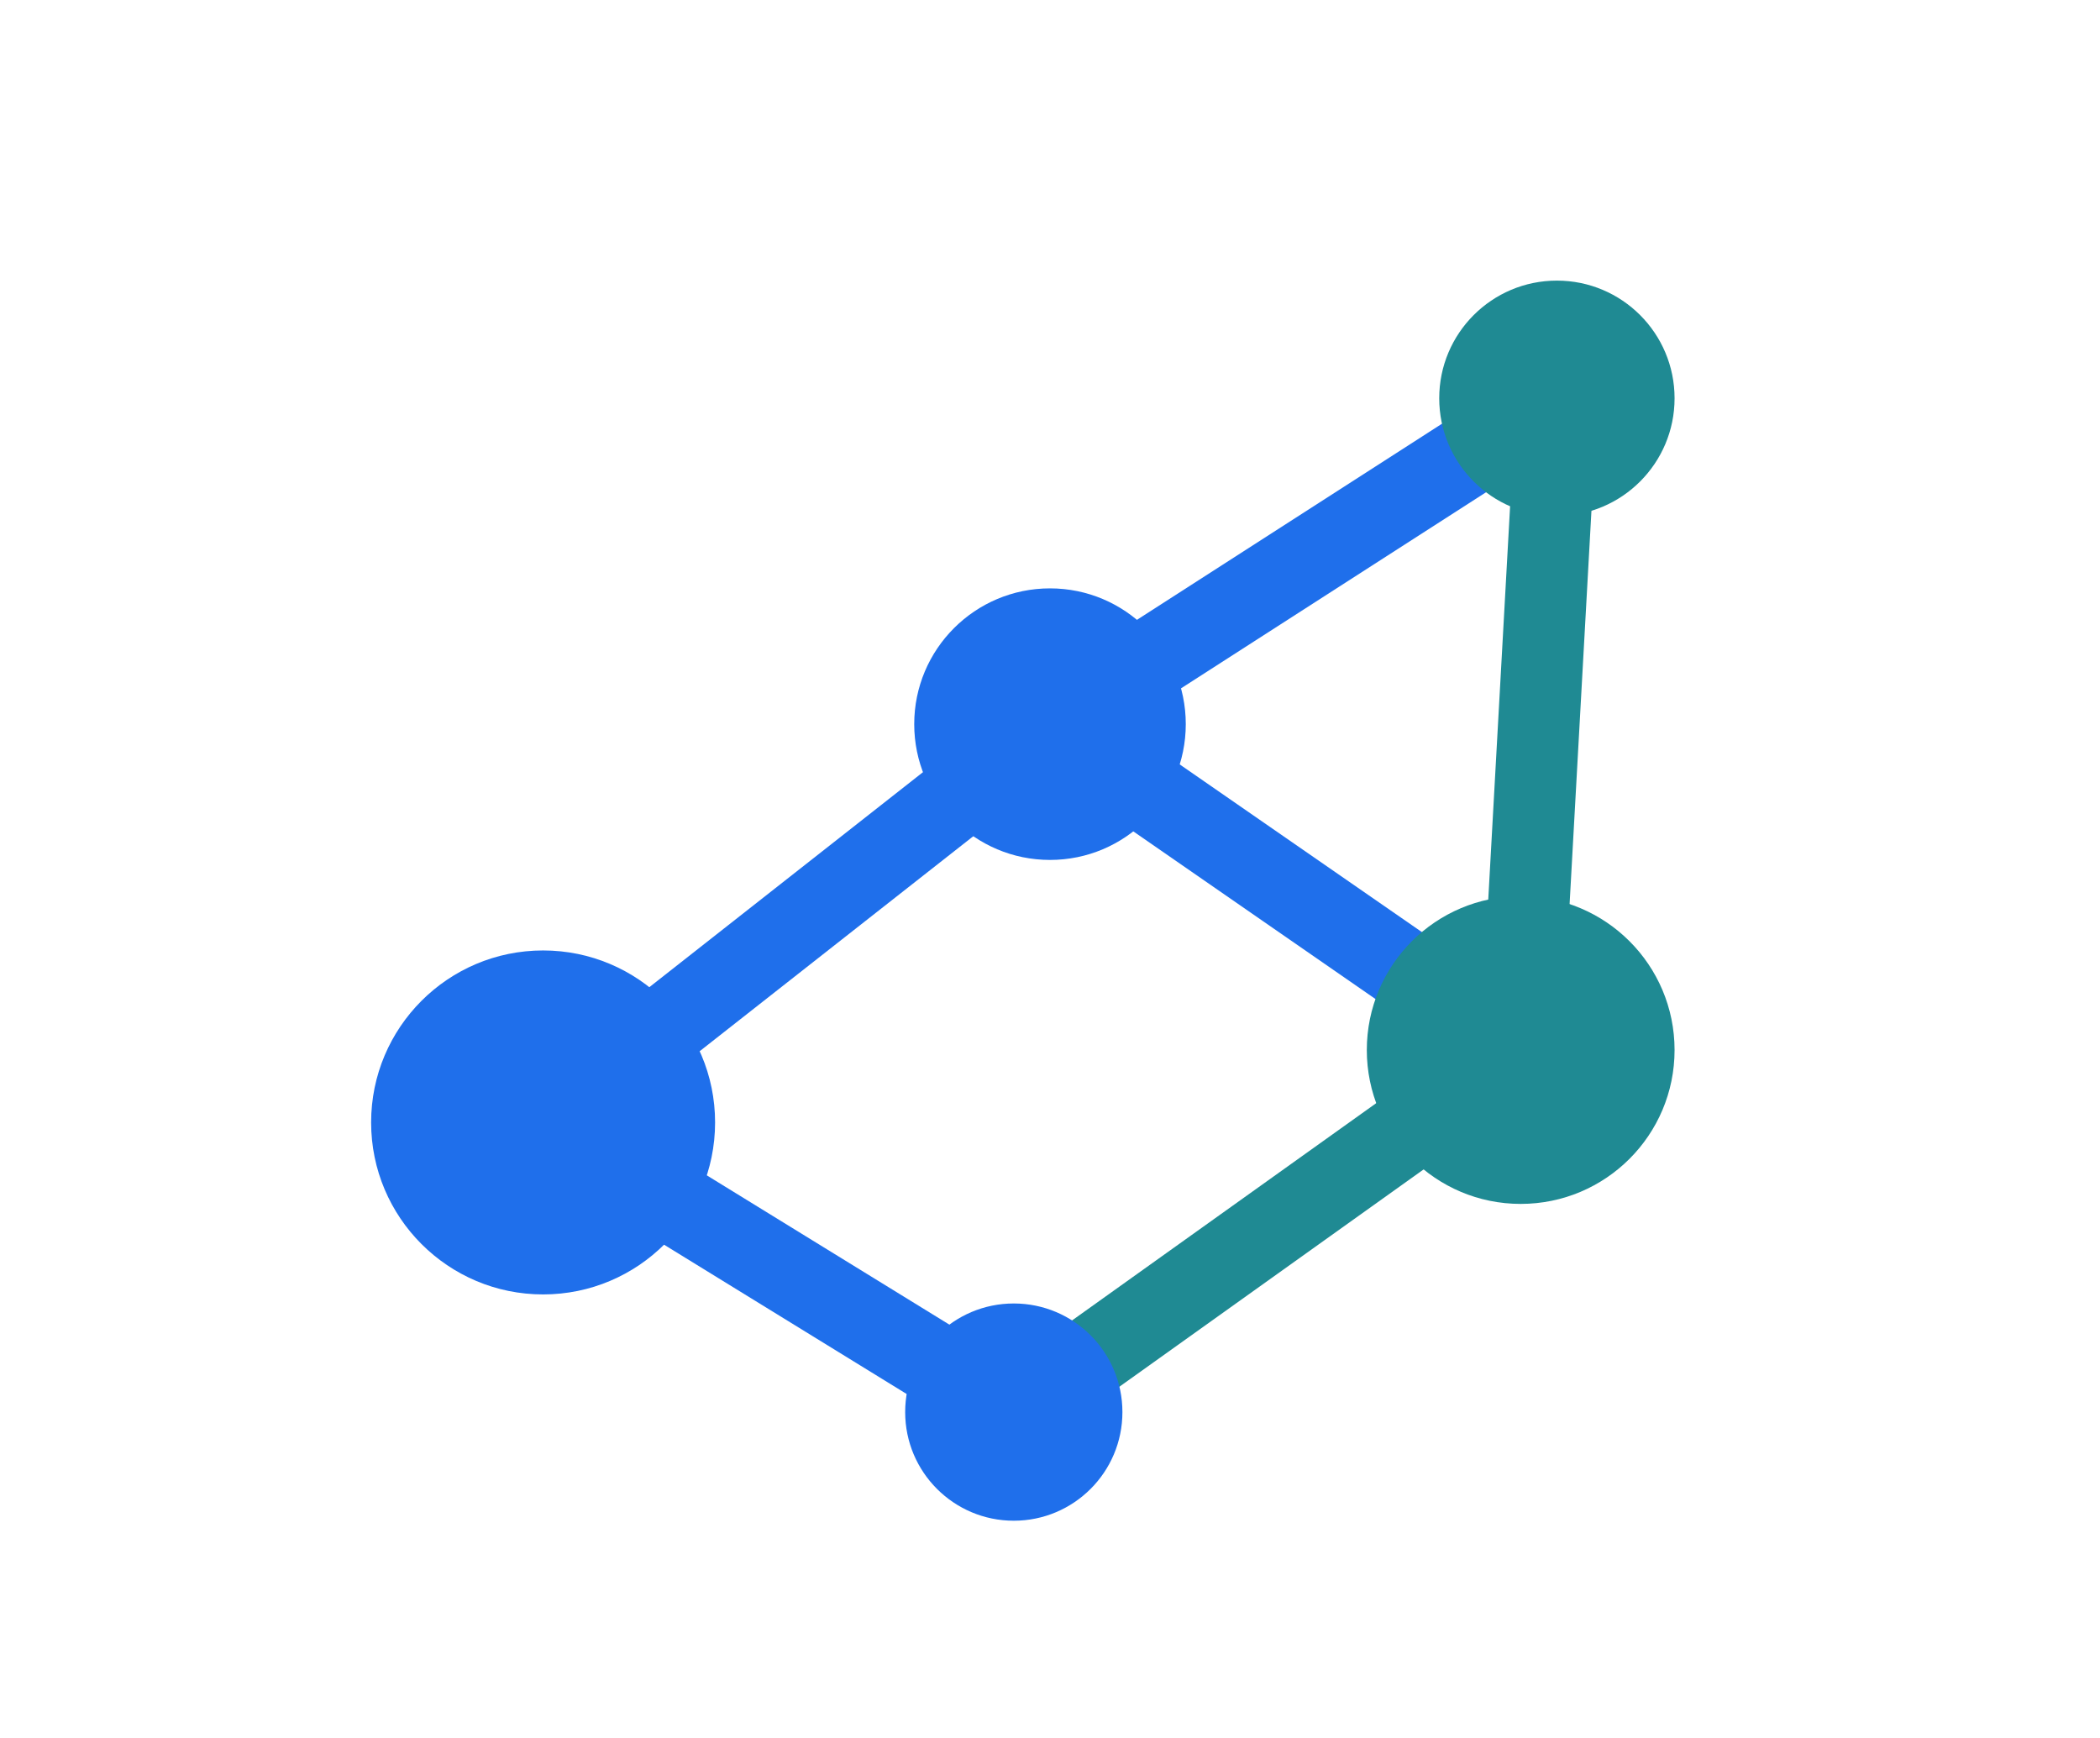
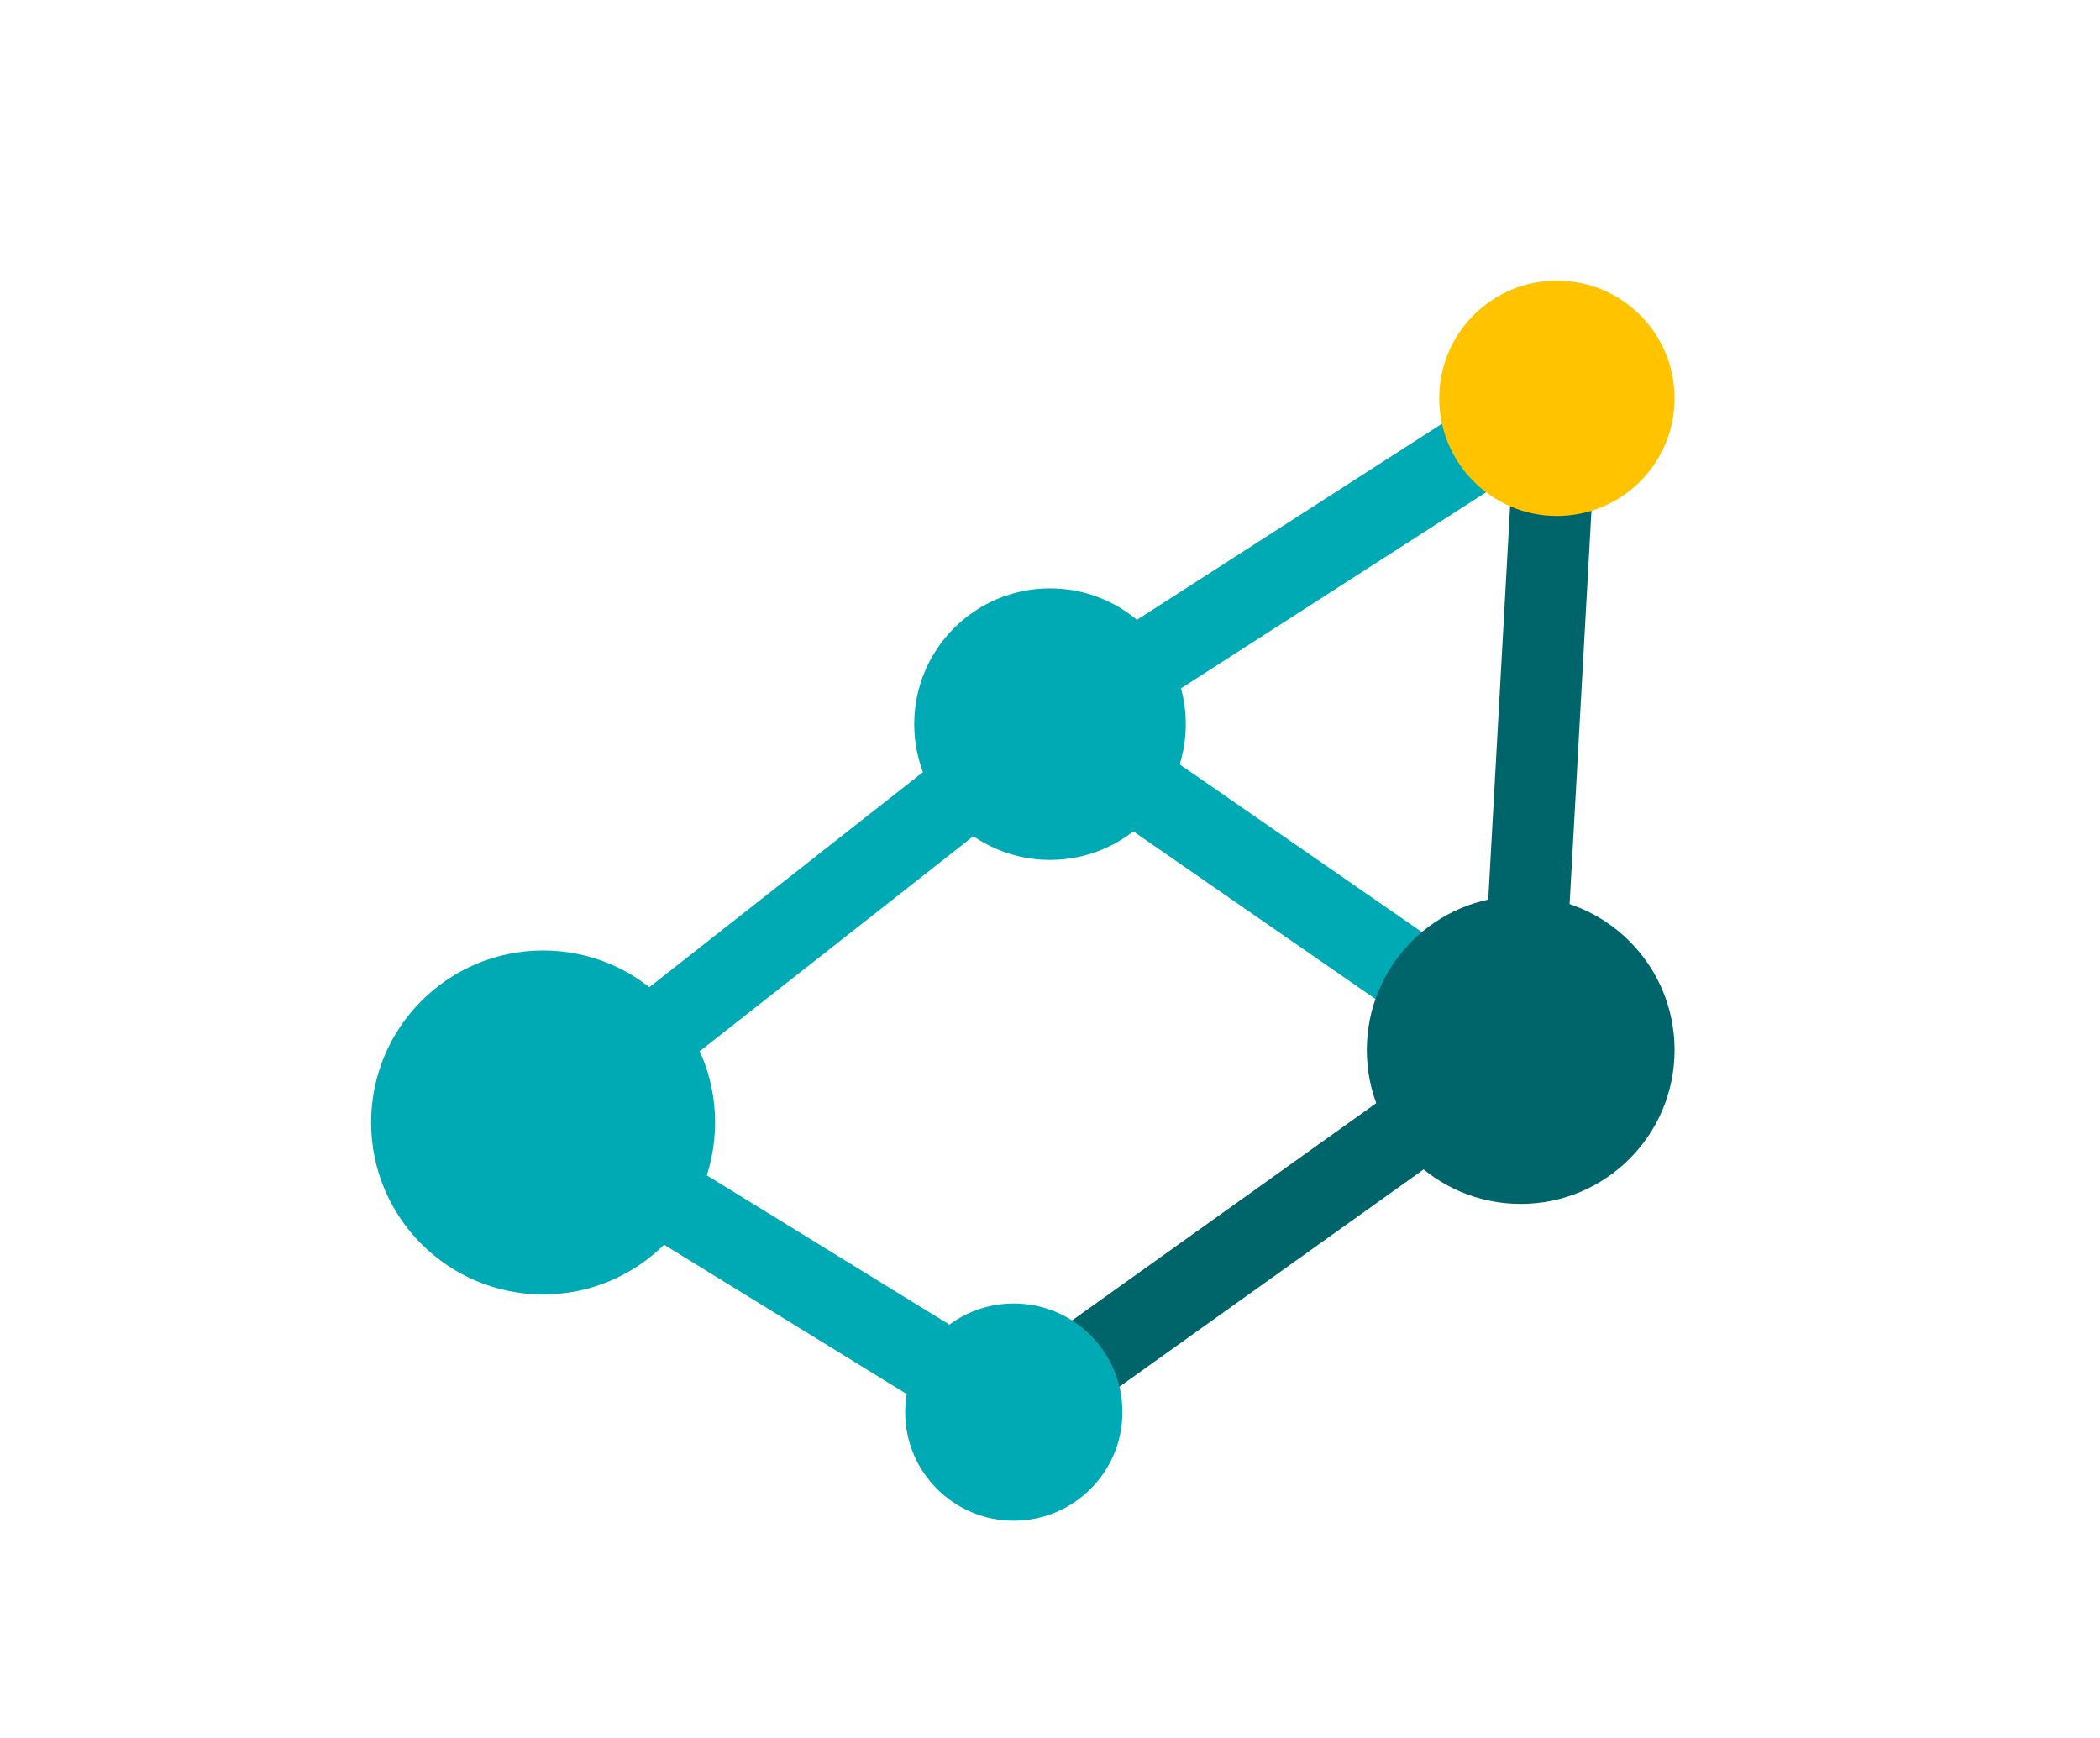
<svg xmlns="http://www.w3.org/2000/svg" viewBox="0 0 116 96" role="img" aria-label="Fi911">
-   <g fill="none" stroke="#1F6FEB" stroke-width="4.5" stroke-linecap="round">
+   <g fill="none" stroke="#00AAB4" stroke-width="4.5" stroke-linecap="round">
    <path d="M30 62 L58 40" />
    <path d="M58 40 L86 22" />
    <path d="M58 40 L84 58" />
    <path d="M30 62 L56 78" />
  </g>
-   <g fill="none" stroke="#1F8A93" stroke-width="4.5" stroke-linecap="round">
+   <g fill="none" stroke="#00646B" stroke-width="4.5" stroke-linecap="round">
    <path d="M56 78 L84 58" />
    <path d="M84 58 L86 22" />
  </g>
-   <circle cx="30" cy="62" r="9.5" fill="#1F6FEB" />
-   <circle cx="58" cy="40" r="7.5" fill="#1F6FEB" />
-   <circle cx="86" cy="22" r="6.5" fill="#1F8A93" />
-   <circle cx="84" cy="58" r="8.5" fill="#1F8A93" />
-   <circle cx="56" cy="78" r="6" fill="#1F6FEB" />
+   <circle cx="30" cy="62" r="9.5" fill="#00AAB4" />
+   <circle cx="58" cy="40" r="7.5" fill="#00AAB4" />
+   <circle cx="86" cy="22" r="6.5" fill="#FFC300" />
+   <circle cx="84" cy="58" r="8.5" fill="#00646B" />
+   <circle cx="56" cy="78" r="6" fill="#00AAB4" />
</svg>
